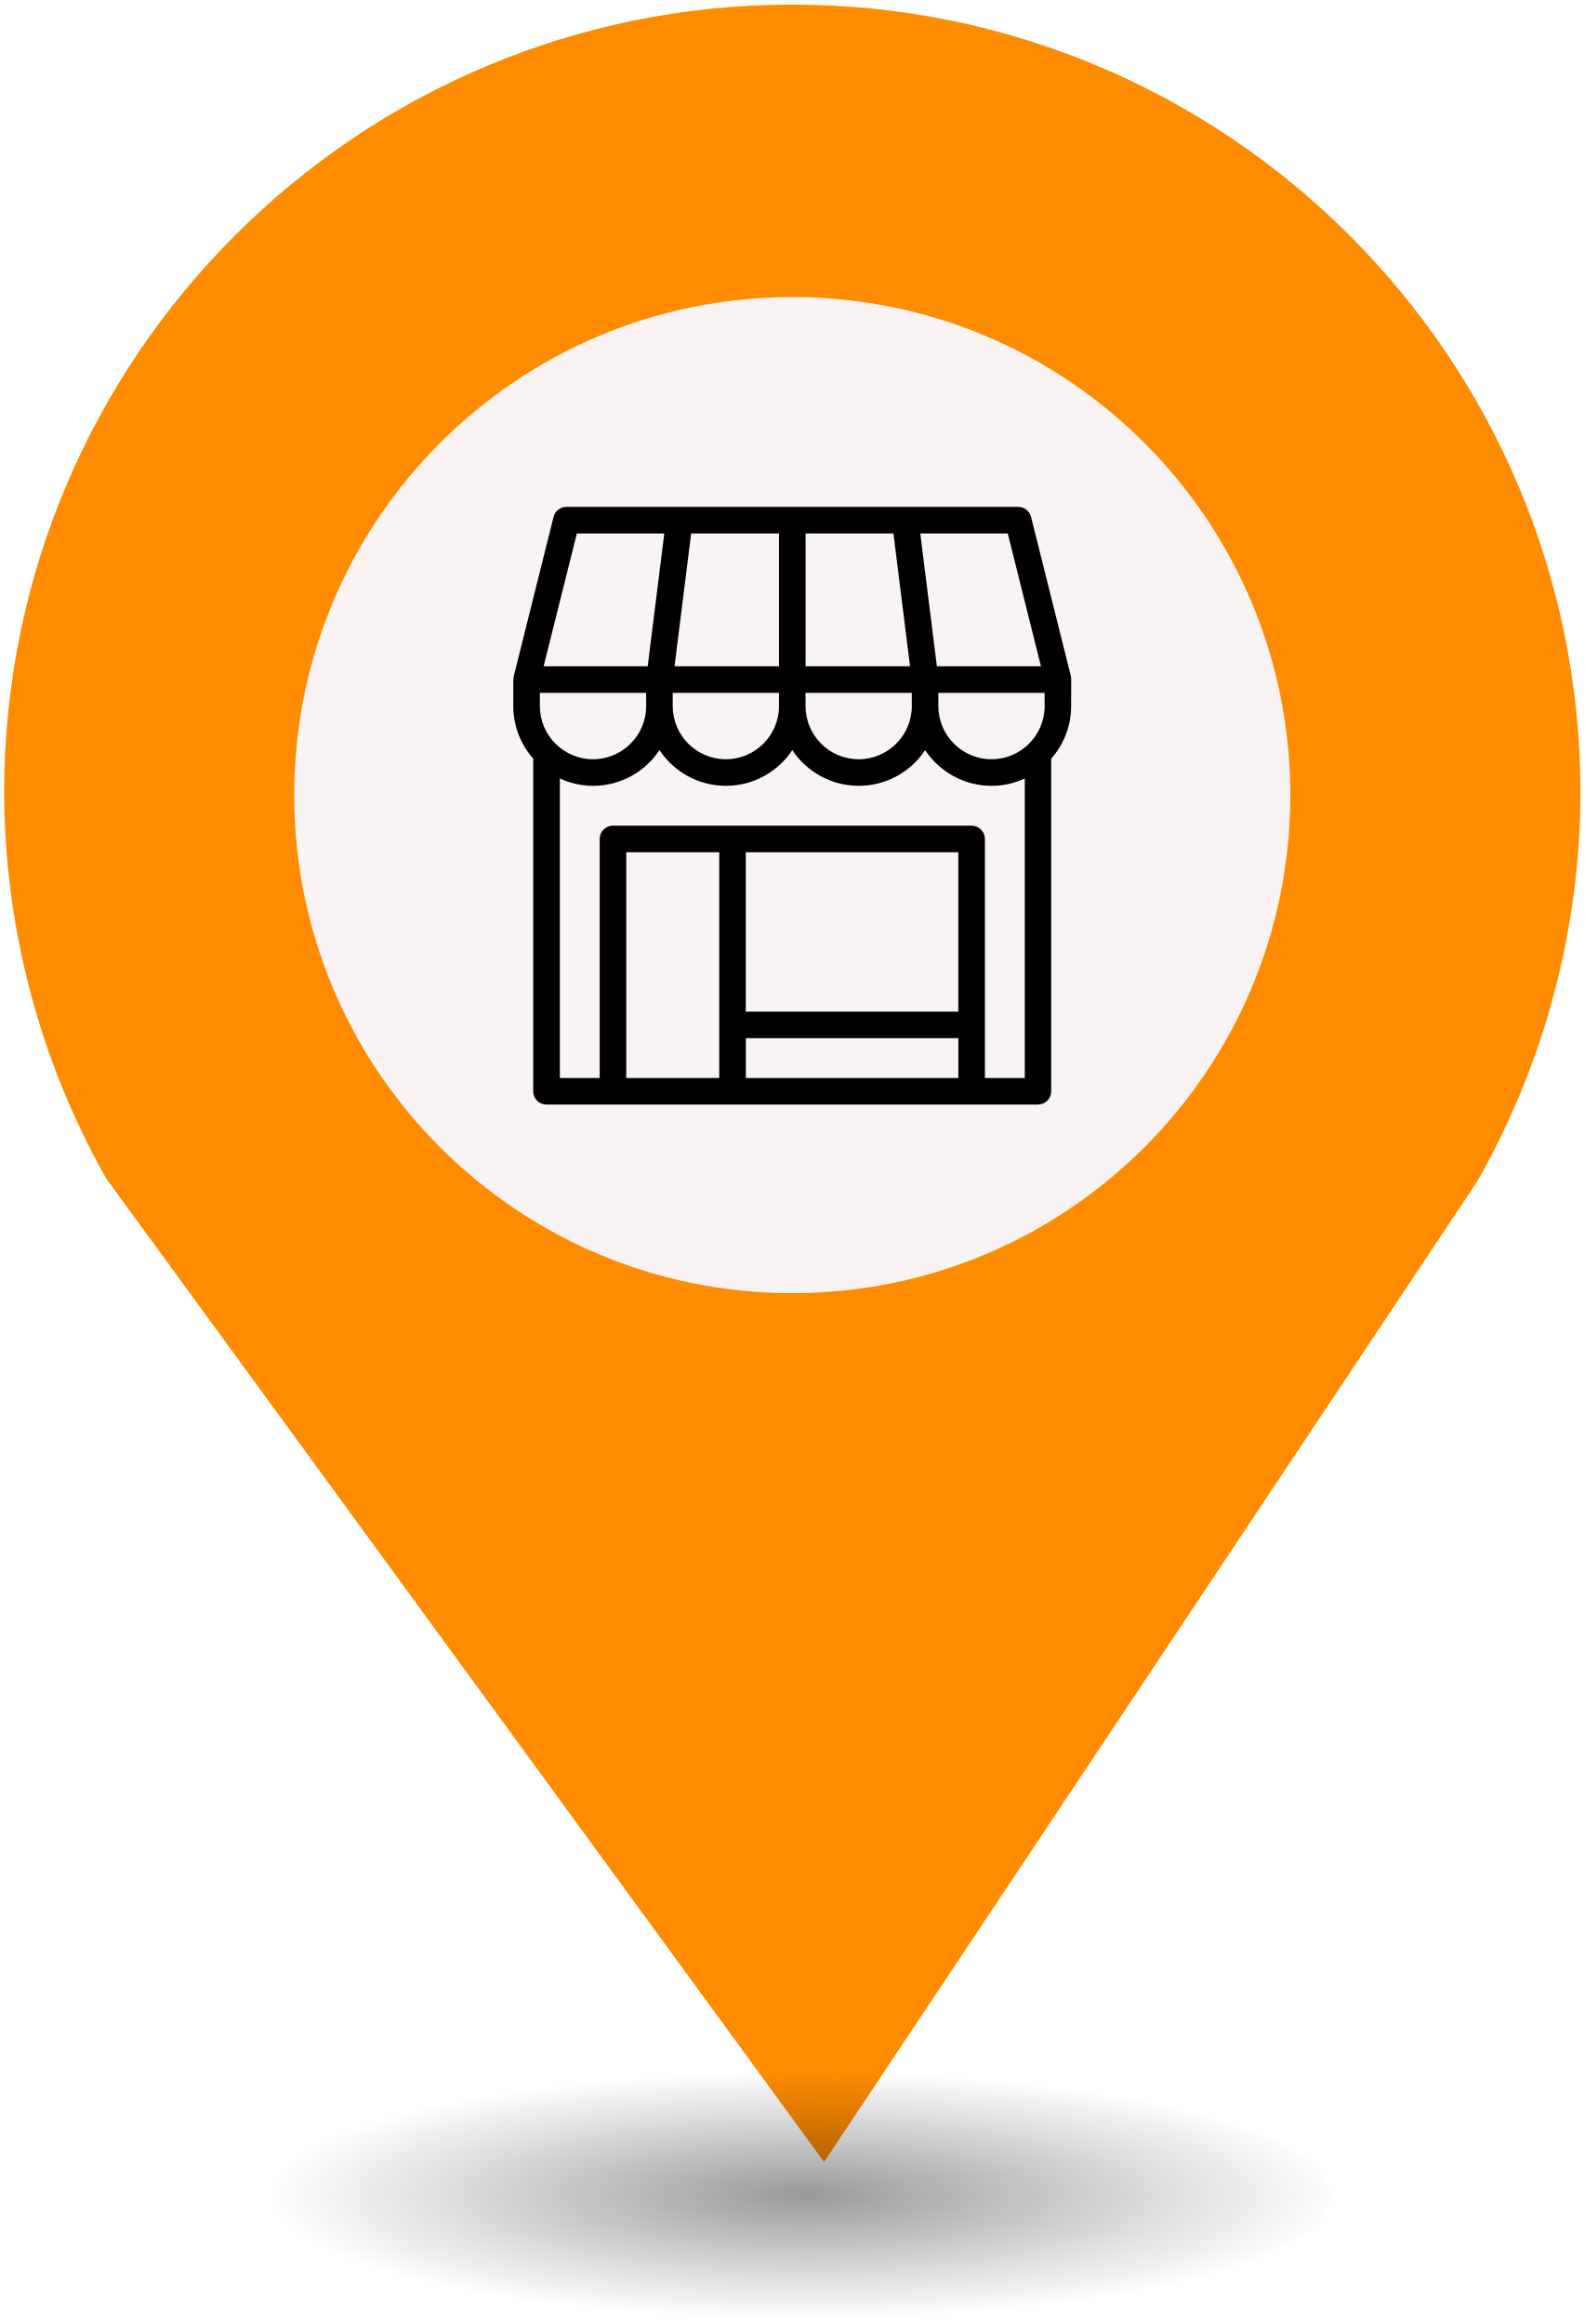
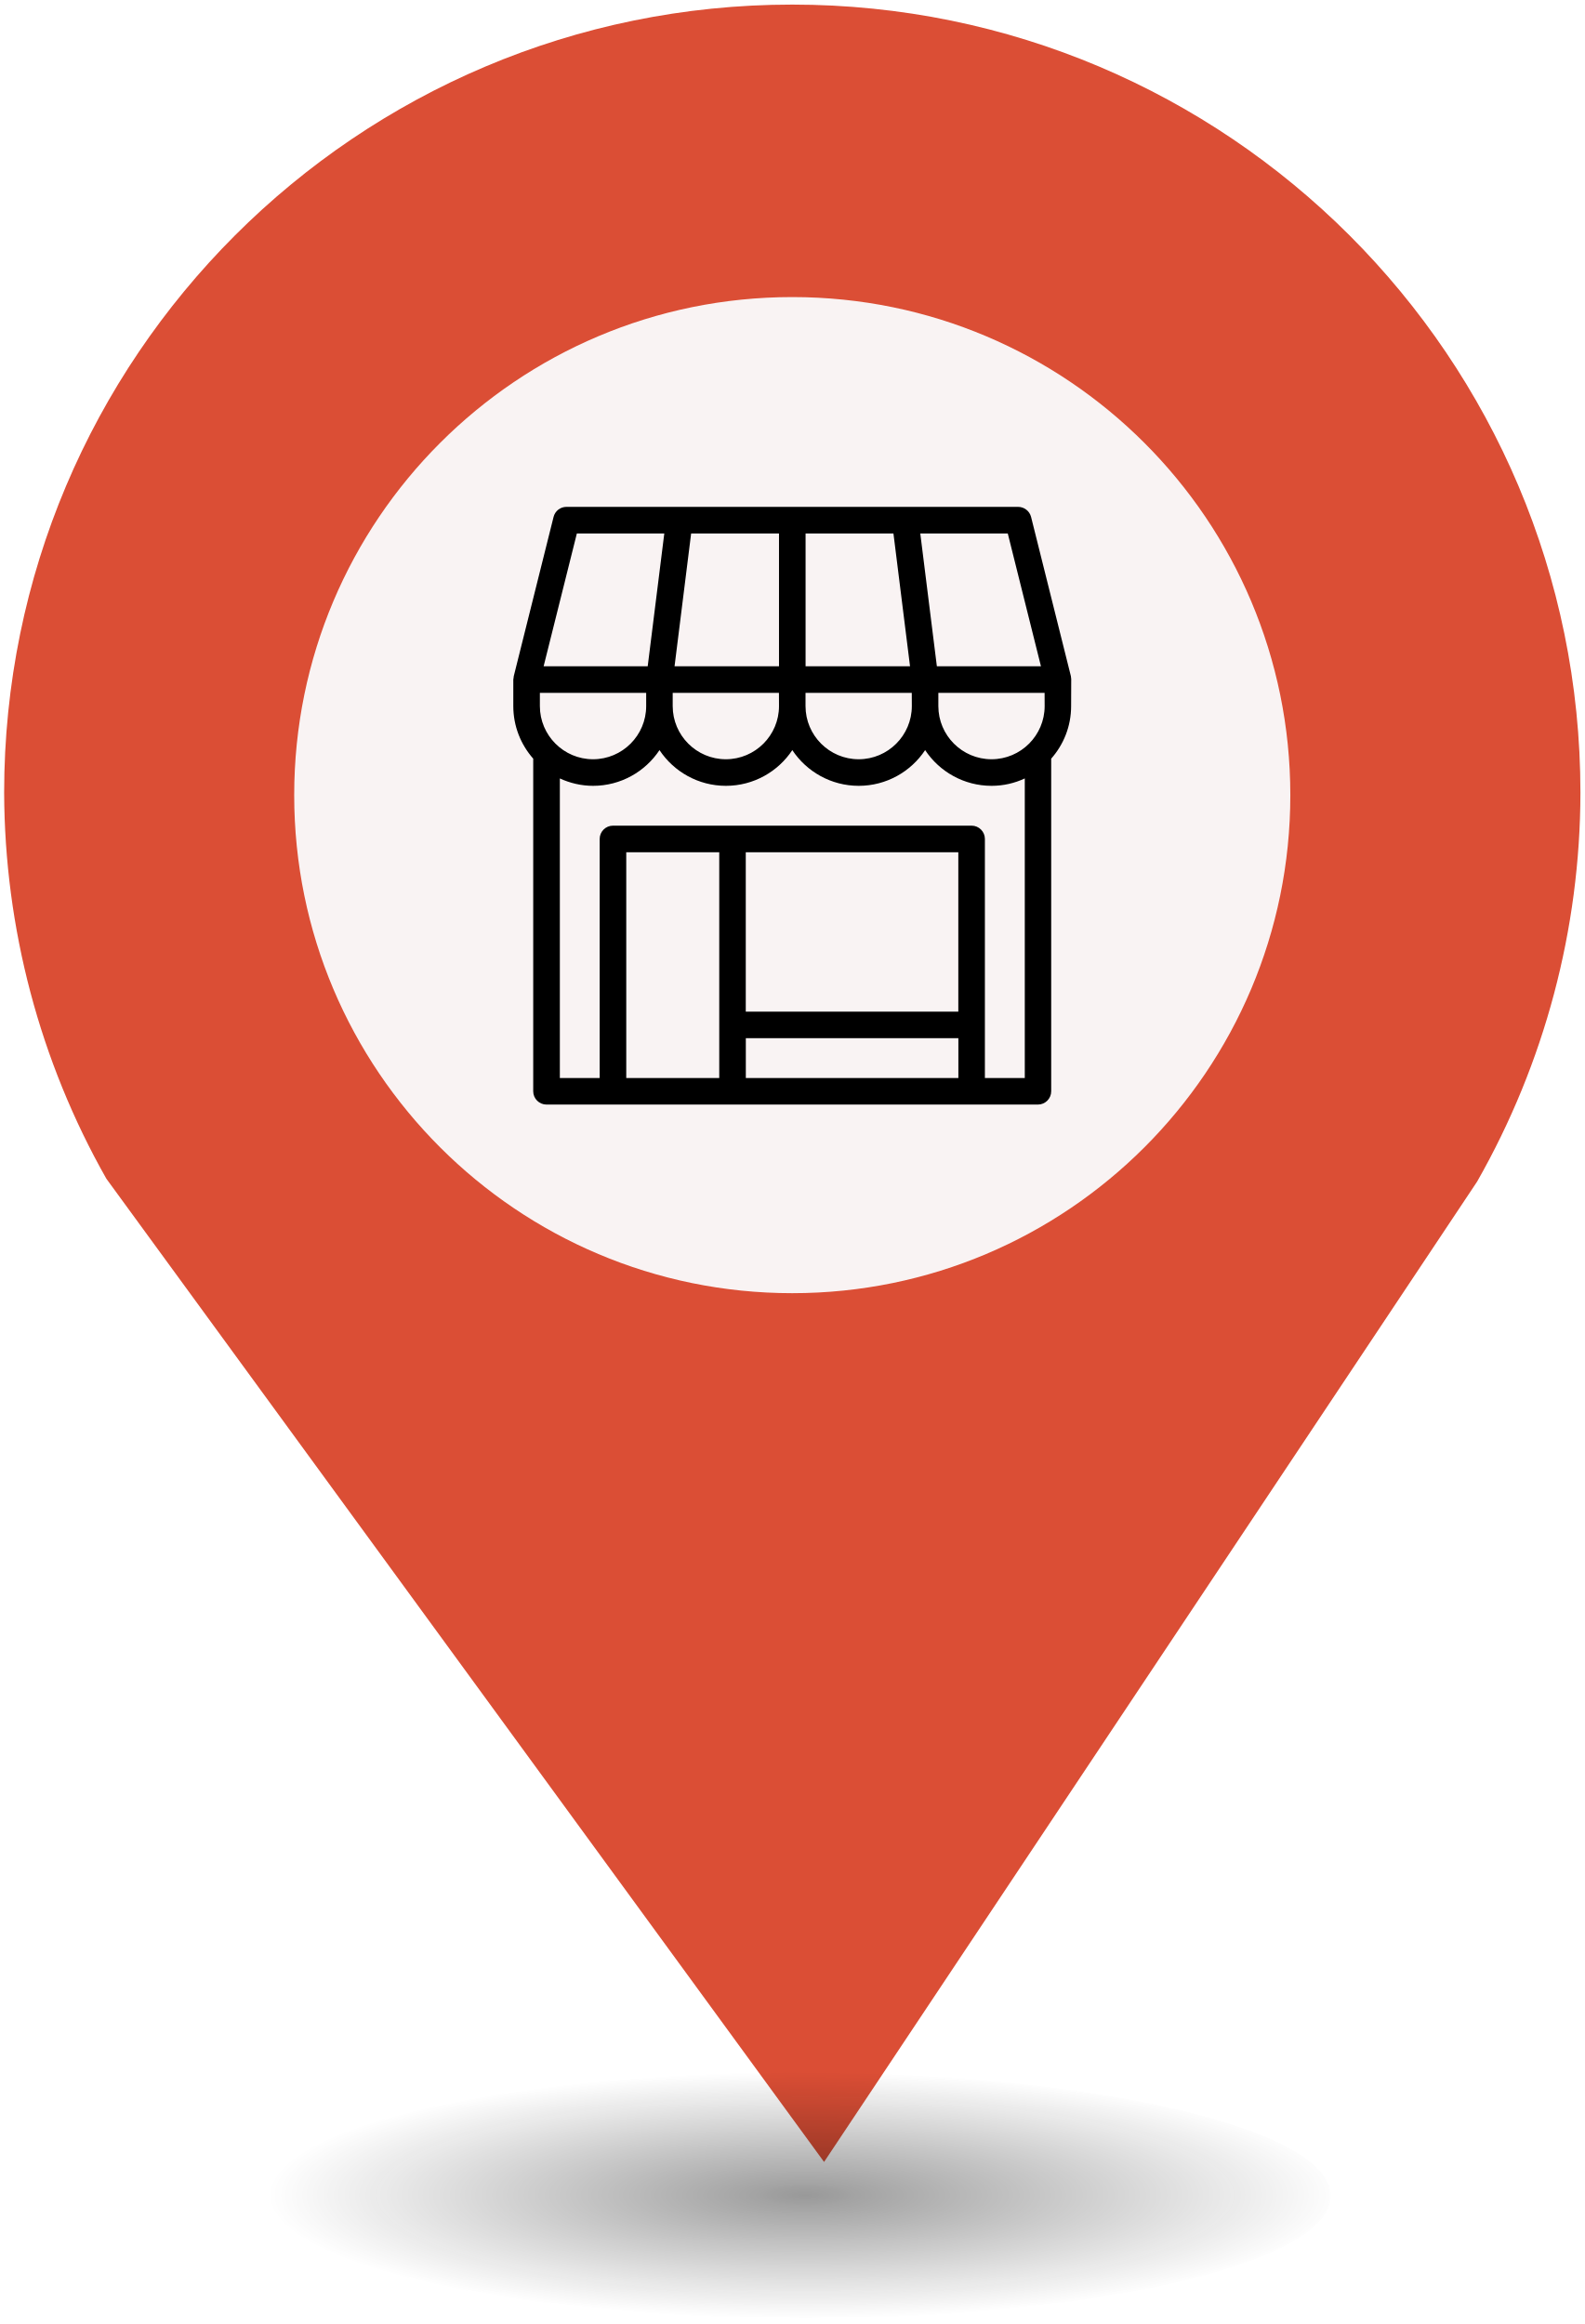
<svg xmlns="http://www.w3.org/2000/svg" height="44px" width="30px" version="1.1" viewBox="0 0 29.989 43.988" id="svg16">
  <defs id="defs7">
    <radialGradient id="a" gradientUnits="userSpaceOnUse" cy="127.6" cx="-42.75" gradientTransform="matrix(4.274964,0,0,0.98163,197.9983,-82.0888)" r="2.384">
      <stop stop-color="#010101" offset="0" id="stop2" />
      <stop stop-opacity="0" stop-color="#090909" offset="1" id="stop4" />
    </radialGradient>
  </defs>
  <g id="g26" transform="translate(-2.0760358e-7,-1.618116)">
-     <path style="fill:#FF8C00;stroke-width:4.275" id="path9" d="m 14.994,1.705 c -8.239,0 -14.917,6.678 -14.917,14.917 0.009,2.562 0.673,5.079 1.935,7.307 L 15.596,42.539 27.956,23.984 c 1.278,-2.244 1.952,-4.78 1.956,-7.362 C 29.911,8.383 23.233,1.705 14.994,1.705 Z" />
+     <path style="fill:#db4e35;stroke-width:4.275" id="path9" d="m 14.994,1.705 c -8.239,0 -14.917,6.678 -14.917,14.917 0.009,2.562 0.673,5.079 1.935,7.307 L 15.596,42.539 27.956,23.984 c 1.278,-2.244 1.952,-4.78 1.956,-7.362 C 29.911,8.383 23.233,1.705 14.994,1.705 Z" />
    <circle style="fill:#f9f3f3;stroke-width:4.275" id="circle11" r="9.427" cx="14.994" cy="16.668" />
    <ellipse style="opacity:0.4;fill:url(#a);stroke-width:4.275" id="ellipse13" cx="14.994" cy="43.18" ry="2.339" rx="10.193" />
    <rect style="fill:none;stroke-width:4.275" x="8.259" y="9.828" width="13.472" height="13.369" ry="0" rx="0" id="replace" />
    <svg version="1.1" x="8.5" y="10" viewBox="0 0 100 100" xml:space="preserve" id="svg8" width="100" height="100">
      <defs id="defs12" />
      <path d="m 11.774,4.48 c 0,-0.001 0,-0.001 0,-0.003 0,-0.005 -0.001,-0.01 -0.001,-0.015 -0.001,-0.014 -0.003,-0.026 -0.005,-0.039 0,-0.001 0,-0.003 0,-0.005 L 11.014,1.402 C 10.985,1.29 10.884,1.212 10.768,1.212 H 8.631 6.494 4.357 2.22 c -0.116,0 -0.216,0.078 -0.244,0.191 l -0.754,3.017 c 0,0.001 0,0.003 0,0.005 -0.003,0.013 -0.004,0.026 -0.005,0.039 -0.001,0.004 -0.003,0.009 -0.003,0.014 0,0.001 0,0.001 0,0.003 V 4.983 c 0,0.382 0.143,0.729 0.378,0.996 0,0.004 -0.001,0.006 -0.001,0.01 v 6.285 c 0,0.138 0.113,0.251 0.251,0.251 h 1.257 2.263 4.525 1.257 c 0.138,0 0.251,-0.113 0.251,-0.251 V 5.989 c 0,-0.004 -0.001,-0.006 -0.001,-0.01 0.235,-0.266 0.378,-0.613 0.378,-0.996 z m -0.503,0.503 c 0,0.554 -0.451,1.006 -1.006,1.006 -0.554,0 -1.006,-0.451 -1.006,-1.006 V 4.732 h 2.011 z m -2.514,0 c 0,0.554 -0.451,1.006 -1.006,1.006 -0.554,0 -1.006,-0.451 -1.006,-1.006 V 4.732 h 2.011 z m -2.514,0 c 0,0.554 -0.451,1.006 -1.006,1.006 -0.554,0 -1.006,-0.451 -1.006,-1.006 V 4.732 h 2.011 z m -2.514,0 c 0,0.554 -0.451,1.006 -1.006,1.006 -0.554,0 -1.006,-0.451 -1.006,-1.006 V 4.732 H 3.729 Z M 11.201,4.229 H 9.231 L 8.917,1.715 h 1.656 z m -2.478,0 H 6.746 V 1.715 H 8.409 Z M 6.243,1.715 V 4.229 H 4.266 L 4.58,1.715 Z m -3.826,0 H 4.072 L 3.758,4.229 H 1.788 Z M 5.614,7.749 h 4.023 v 3.017 H 5.614 Z M 5.112,12.023 H 3.352 V 7.749 h 1.76 z m 0.503,0 v -0.754 h 4.023 v 0.754 z m 4.525,0 V 7.497 c 0,-0.138 -0.113,-0.251 -0.251,-0.251 H 5.363 3.1 c -0.138,0 -0.251,0.113 -0.251,0.251 V 12.023 H 2.095 V 6.352 c 0.191,0.088 0.404,0.14 0.629,0.14 0.524,0 0.987,-0.269 1.257,-0.676 0.27,0.407 0.733,0.676 1.257,0.676 0.524,0 0.987,-0.269 1.257,-0.676 0.27,0.407 0.733,0.676 1.257,0.676 0.524,0 0.987,-0.269 1.257,-0.676 0.27,0.407 0.733,0.676 1.257,0.676 0.225,0 0.437,-0.05 0.629,-0.14 v 5.671 z" id="path2" style="stroke-width:0.126" />
    </svg>
  </g>
</svg>
